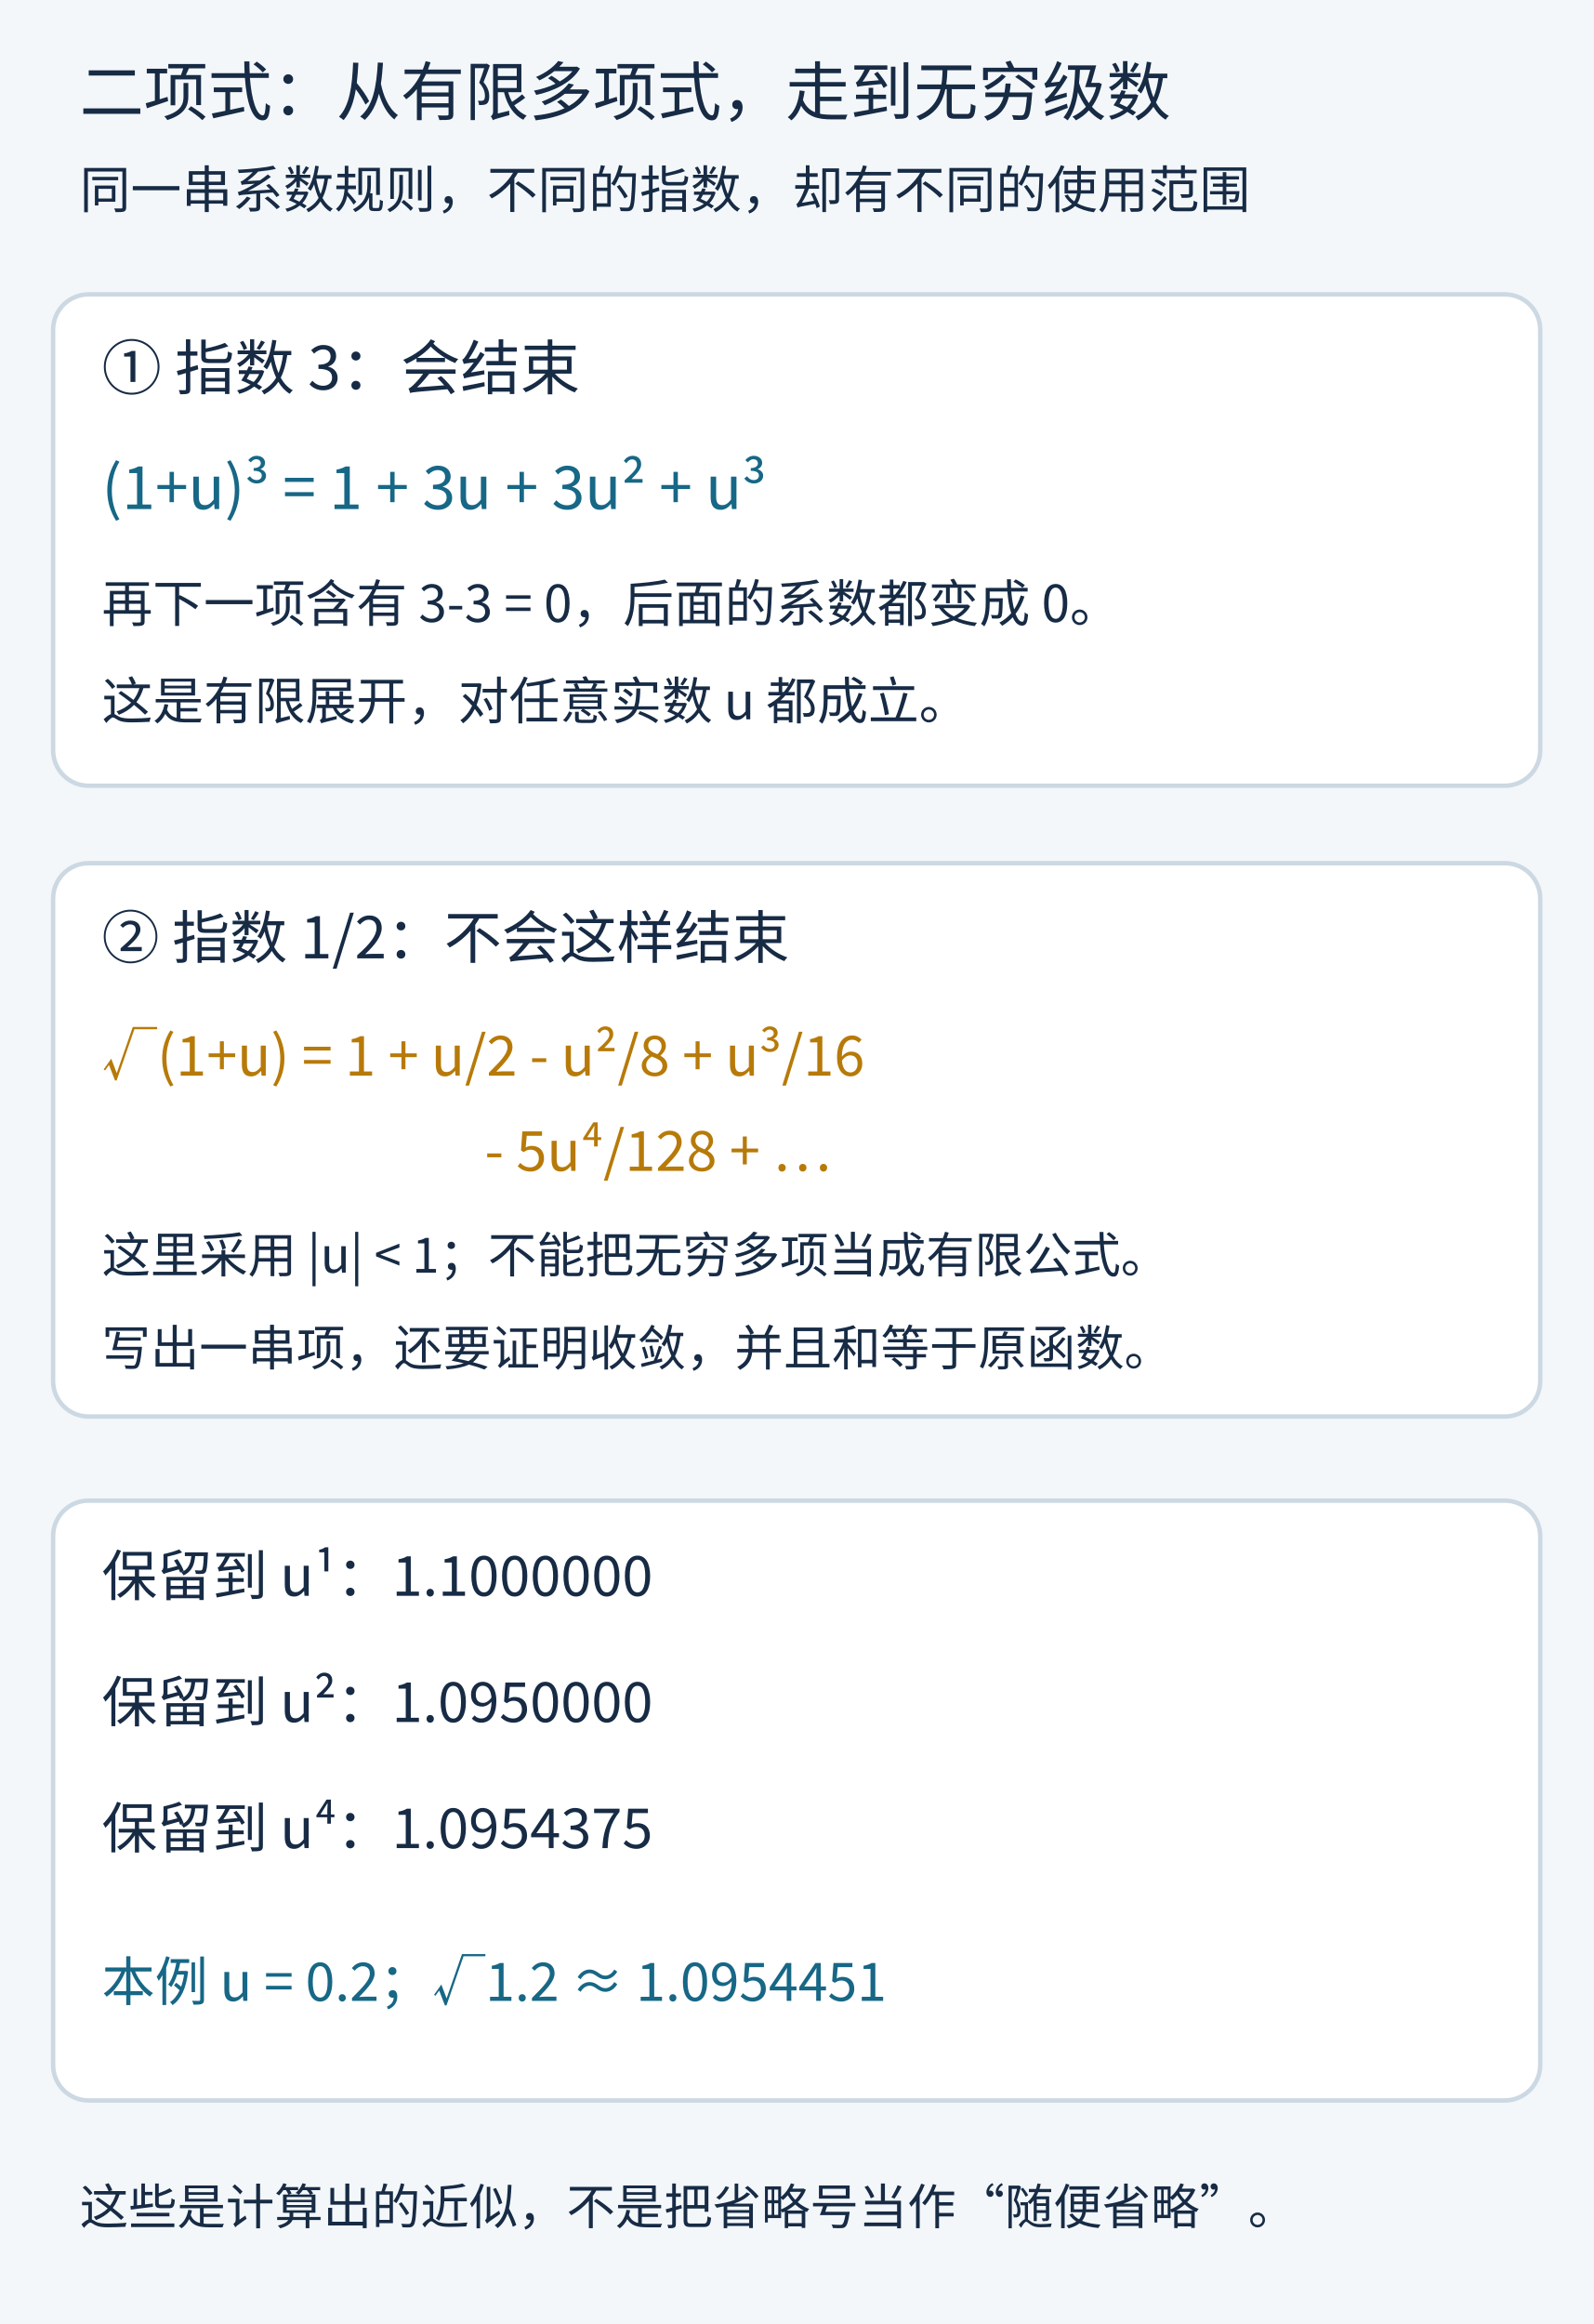
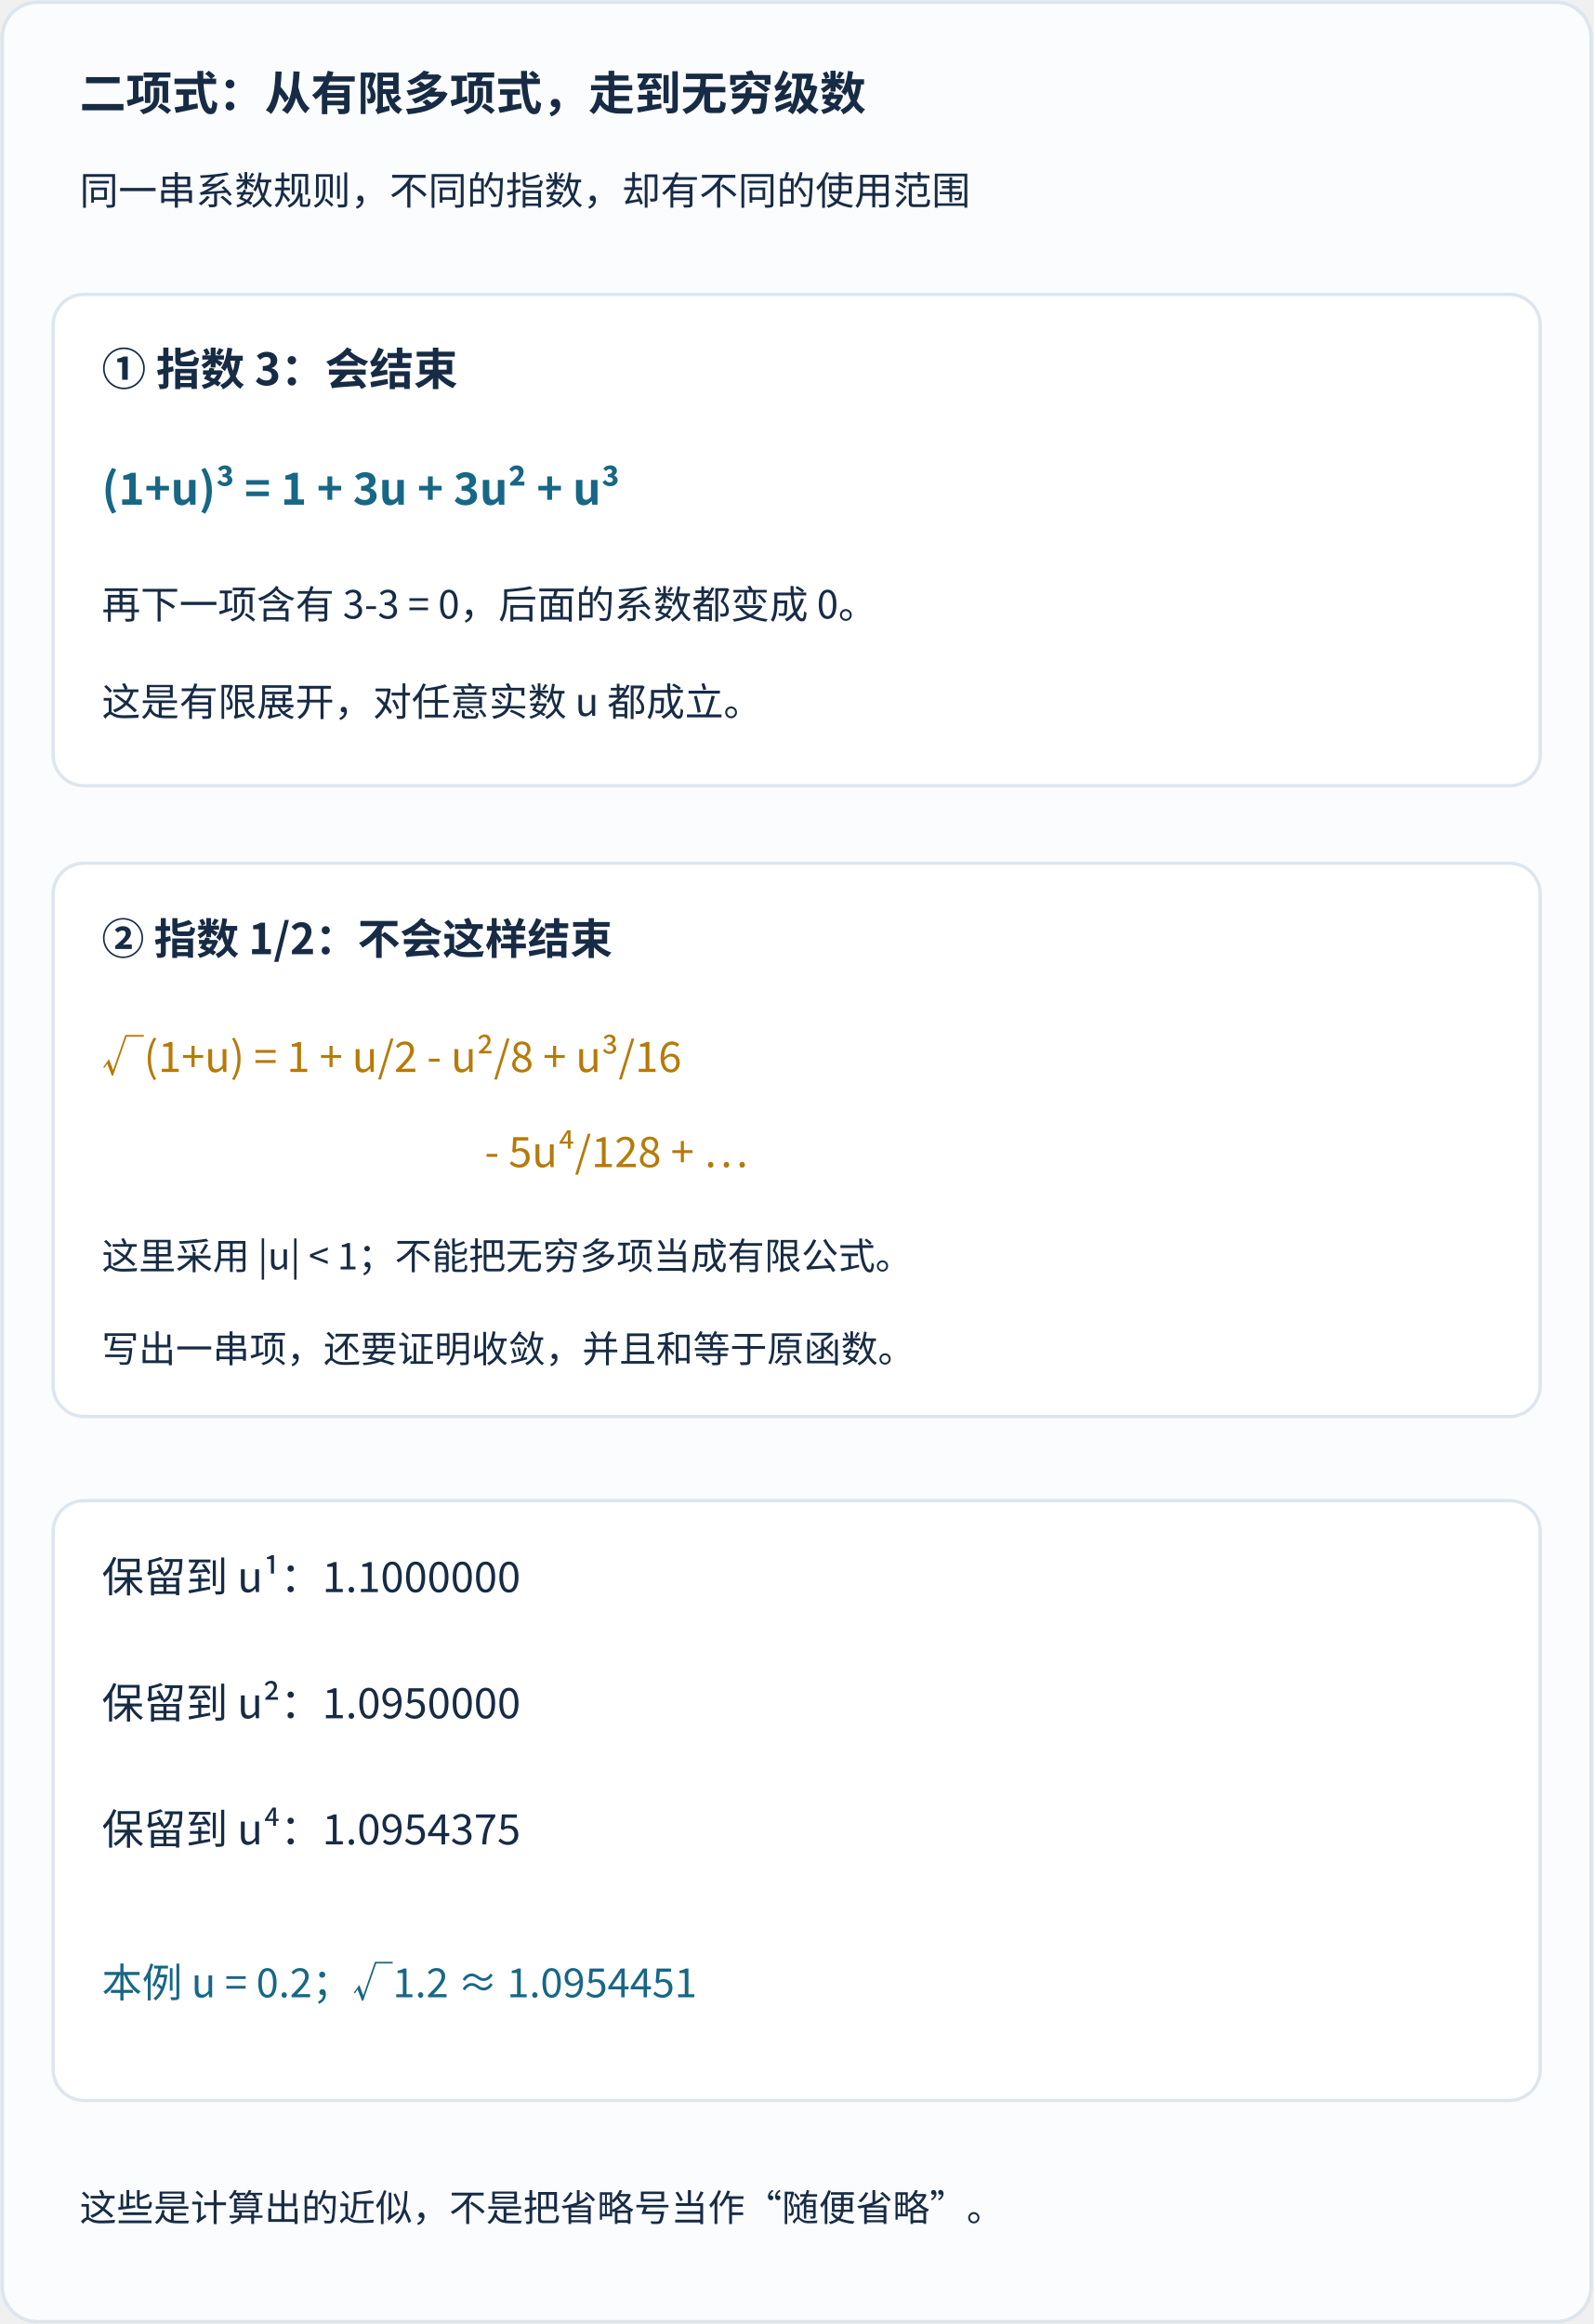
- <svg xmlns="http://www.w3.org/2000/svg" width="720" height="1050" viewBox="0 0 720 1050" role="img" aria-labelledby="title desc" lang="zh-CN">
+ <svg xmlns="http://www.w3.org/2000/svg" width="540" height="787.5" viewBox="0 0 540 787.5" role="img" aria-labelledby="title desc" lang="zh-CN">
  <defs>
    <marker id="arrow" markerWidth="8" markerHeight="8" refX="7" refY="4" orient="auto-start-reverse">
      <path d="M0 0L8 4L0 8Z" fill="context-stroke" />
    </marker>
  </defs>
-   <style>text{font-family:"Microsoft YaHei","Noto Sans CJK SC",sans-serif}</style>
-   <rect width="720" height="1050" fill="#f3f7fa" />
-   <text x="36" y="52" font-size="29" fill="#172b45" text-anchor="start">二项式：从有限多项式，走到无穷级数</text>
-   <text x="36" y="94" font-size="23" fill="#172b45" text-anchor="start">同一串系数规则，不同的指数，却有不同的使用范围</text>
-   <rect x="24" y="133" width="672" height="222" rx="16" fill="#fff" stroke="#ccd8e2" stroke-width="2" />
-   <text x="46" y="176" font-size="27" fill="#172b45" text-anchor="start">① 指数 3：会结束</text>
-   <text x="46" y="230" font-size="27" fill="#176786" text-anchor="start">(1+u)³ = 1 + 3u + 3u² + u³</text>
-   <text x="46" y="281" font-size="23" fill="#172b45" text-anchor="start">再下一项含有 3-3 = 0，后面的系数都变成 0。</text>
-   <text x="46" y="325" font-size="23" fill="#172b45" text-anchor="start">这是有限展开，对任意实数 u 都成立。</text>
-   <rect x="24" y="390" width="672" height="250" rx="16" fill="#fff" stroke="#ccd8e2" stroke-width="2" />
-   <text x="46" y="433" font-size="26" fill="#172b45" text-anchor="start">② 指数 1/2：不会这样结束</text>
-   <text x="46" y="486" font-size="25" fill="#b77a09" text-anchor="start">√(1+u) = 1 + u/2 - u²/8 + u³/16</text>
-   <text x="219" y="529" font-size="25" fill="#b77a09" text-anchor="start">- 5u⁴/128 + …</text>
-   <text x="46" y="575" font-size="22" fill="#172b45" text-anchor="start">这里采用 |u| &lt; 1；不能把无穷多项当成有限公式。</text>
-   <text x="46" y="617" font-size="22" fill="#172b45" text-anchor="start">写出一串项，还要证明收敛，并且和等于原函数。</text>
-   <rect x="24" y="678" width="672" height="271" rx="16" fill="#fff" stroke="#ccd8e2" stroke-width="2" />
-   <text x="46" y="721" font-size="25" fill="#172b45" text-anchor="start">保留到 u¹：1.1000000</text>
-   <text x="46" y="778" font-size="25" fill="#172b45" text-anchor="start">保留到 u²：1.0950000</text>
-   <text x="46" y="835" font-size="25" fill="#172b45" text-anchor="start">保留到 u⁴：1.0954375</text>
-   <text x="46" y="904" font-size="24" fill="#176786" text-anchor="start">本例 u = 0.2；√1.2 ≈ 1.0954451</text>
-   <text x="36" y="1005" font-size="22" fill="#172b45" text-anchor="start">这些是计算出的近似，不是把省略号当作“随便省略”。</text>
+   <style>text{font-family:"PingFang SC","Hiragino Sans GB","Microsoft YaHei","Noto Sans CJK SC",sans-serif}</style>
+   <rect x="0.75" y="0.75" width="538.5" height="786" rx="12" fill="#fbfcfd" stroke="#dde6ee" stroke-width="1.2" />
+   <g transform="scale(0.75)">
+     <text x="36" y="49.73" font-size="20.9" fill="#172b45" text-anchor="start" font-weight="700">二项式：从有限多项式，走到无穷级数</text>
+     <text x="36" y="92.45" font-size="17.5" fill="#172b45" text-anchor="start">同一串系数规则，不同的指数，却有不同的使用范围</text>
+     <rect x="24" y="133" width="672" height="222" rx="14" fill="#ffffff" stroke="#dde6ee" stroke-width="1.5" />
+     <text x="46" y="174.03" font-size="20.0" fill="#172b45" text-anchor="start" font-weight="600">① 指数 3：会结束</text>
+     <text x="46" y="228.03" font-size="20.0" fill="#176786" text-anchor="start" font-weight="600">(1+u)³ = 1 + 3u + 3u² + u³</text>
+     <text x="46" y="279.45" font-size="17.5" fill="#172b45" text-anchor="start">再下一项含有 3-3 = 0，后面的系数都变成 0。</text>
+     <text x="46" y="323.45" font-size="17.5" fill="#172b45" text-anchor="start">这是有限展开，对任意实数 u 都成立。</text>
+     <rect x="24" y="390" width="672" height="250" rx="14" fill="#ffffff" stroke="#dde6ee" stroke-width="1.5" />
+     <text x="46" y="431.11" font-size="19.2" fill="#172b45" text-anchor="start" font-weight="600">② 指数 1/2：不会这样结束</text>
+     <text x="46" y="484.32" font-size="19.0" fill="#b77a09" text-anchor="start">√(1+u) = 1 + u/2 - u²/8 + u³/16</text>
+     <text x="219" y="527.32" font-size="19.0" fill="#b77a09" text-anchor="start">- 5u⁴/128 + …</text>
+     <text x="46" y="573.52" font-size="16.7" fill="#172b45" text-anchor="start">这里采用 |u| &lt; 1；不能把无穷多项当成有限公式。</text>
+     <text x="46" y="615.52" font-size="16.7" fill="#172b45" text-anchor="start">写出一串项，还要证明收敛，并且和等于原函数。</text>
+     <rect x="24" y="678" width="672" height="271" rx="14" fill="#ffffff" stroke="#dde6ee" stroke-width="1.5" />
+     <text x="46" y="719.32" font-size="19.0" fill="#172b45" text-anchor="start">保留到 u¹：1.1000000</text>
+     <text x="46" y="776.32" font-size="19.0" fill="#172b45" text-anchor="start">保留到 u²：1.0950000</text>
+     <text x="46" y="833.32" font-size="19.0" fill="#172b45" text-anchor="start">保留到 u⁴：1.0954375</text>
+     <text x="46" y="902.39" font-size="18.2" fill="#176786" text-anchor="start">本例 u = 0.2；√1.2 ≈ 1.0954451</text>
+     <text x="36" y="1003.52" font-size="16.7" fill="#172b45" text-anchor="start">这些是计算出的近似，不是把省略号当作“随便省略”。</text>
+   </g>
</svg>
